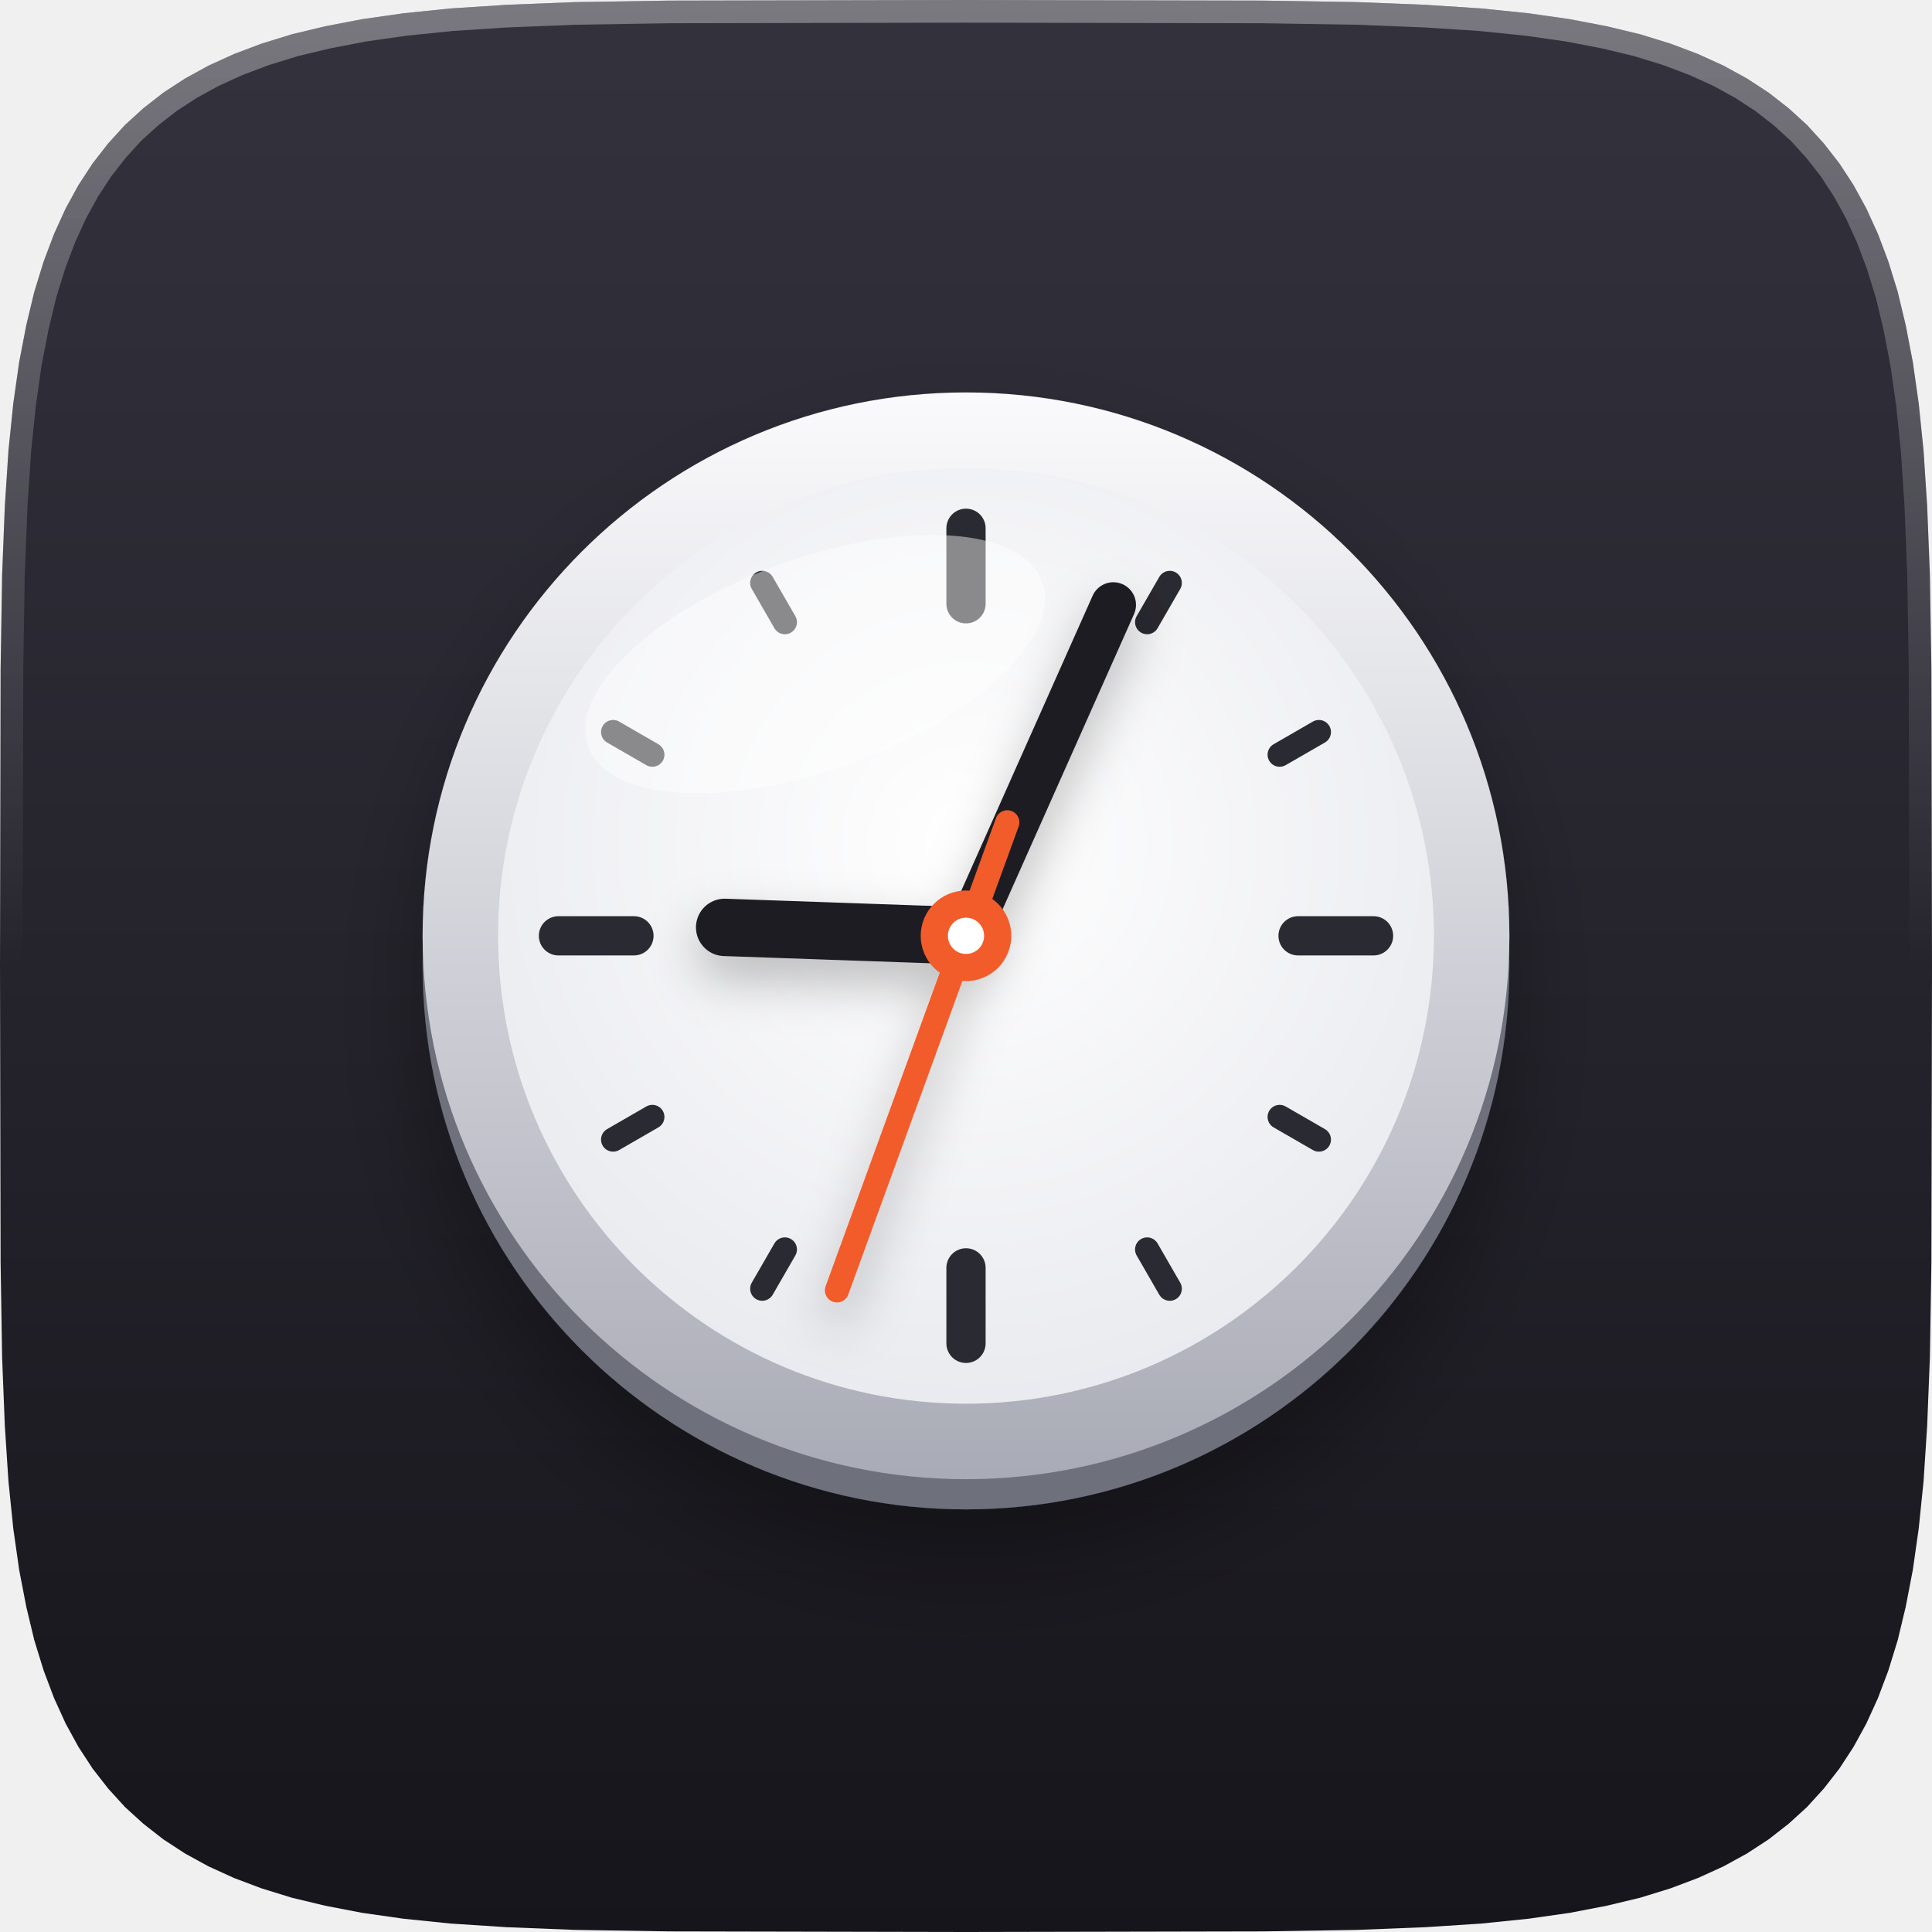
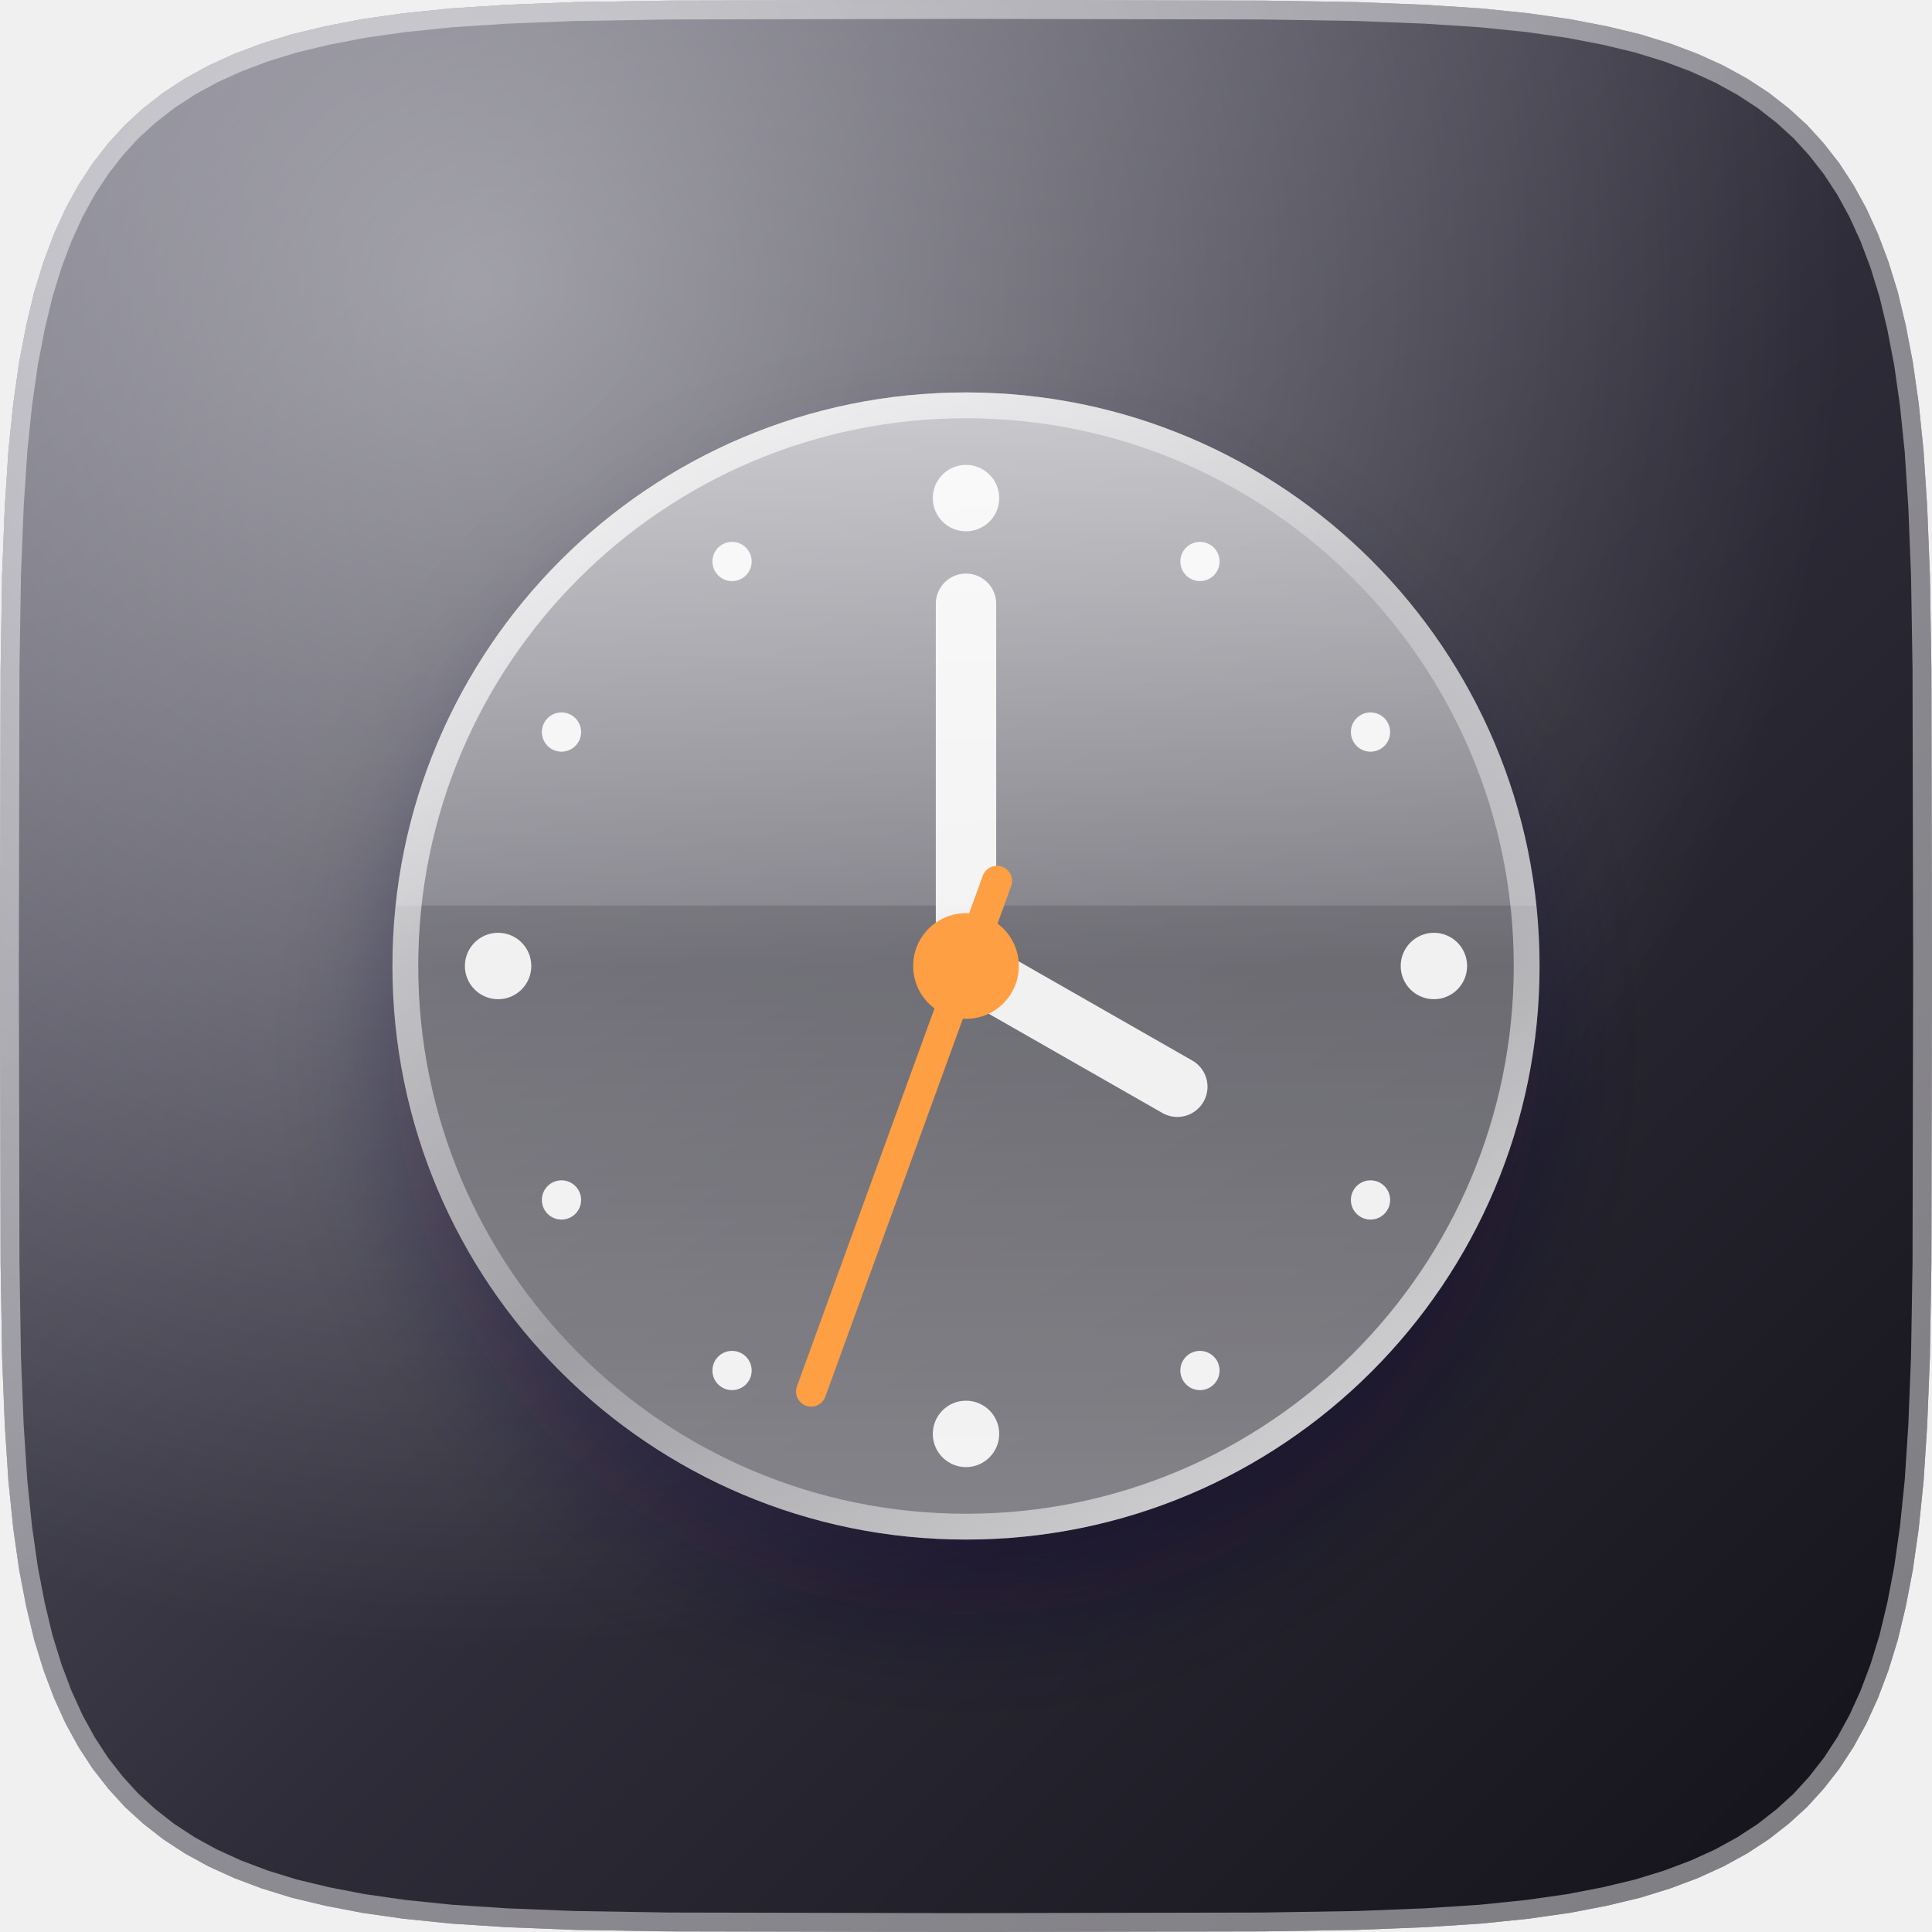
<svg xmlns="http://www.w3.org/2000/svg" viewBox="0 0 128 128" width="128" height="128">
  <defs>
-     <filter id="sh" x="-40%" y="-40%" width="180%" height="190%">
-       <feGaussianBlur in="SourceAlpha" stdDeviation="3.2" />
-       <feOffset dy="3.5" />
-       <feComponentTransfer>
-         <feFuncA type="linear" slope="0.32" />
-       </feComponentTransfer>
-       <feMerge>
-         <feMergeNode />
-         <feMergeNode in="SourceGraphic" />
-       </feMerge>
-     </filter>
-     <filter id="sh2" x="-40%" y="-40%" width="180%" height="190%">
-       <feGaussianBlur in="SourceAlpha" stdDeviation="1.6" />
-       <feOffset dy="1.5" />
-       <feComponentTransfer>
-         <feFuncA type="linear" slope="0.25" />
-       </feComponentTransfer>
-       <feMerge>
-         <feMergeNode />
-         <feMergeNode in="SourceGraphic" />
-       </feMerge>
-     </filter>
-     <linearGradient id="kBezel" x1="0" y1="0" x2="0" y2="1">
-       <stop offset="0" stop-color="#FAFAFC" />
-       <stop offset="1" stop-color="#A9ABB6" />
-     </linearGradient>
-     <radialGradient id="kFace" cx="0.5" cy="0.4" r="0.65">
-       <stop offset="0" stop-color="#FFFFFF" />
-       <stop offset="1" stop-color="#E8E9EE" />
-     </radialGradient>
-     <linearGradient id="bgG" x1="0" y1="0" x2="0" y2="1">
-       <stop offset="0" stop-color="#34323D" />
-       <stop offset="1" stop-color="#16151B" />
-     </linearGradient>
-     <linearGradient id="bgHi" x1="0" y1="0" x2="0" y2="1">
-       <stop offset="0" stop-color="#FFFFFF" stop-opacity="0.35" />
-       <stop offset="0.5" stop-color="#FFFFFF" stop-opacity="0" />
-     </linearGradient>
-     <clipPath id="shape">
+     <clipPath id="sq">
      <path d="M128.00 64.00 L127.96 83.67 L127.86 89.93 L127.68 94.47 L127.44 98.15 L127.12 101.27 L126.73 104.01 L126.26 106.45 L125.73 108.66 L125.11 110.67 L124.42 112.50 L123.65 114.19 L122.80 115.74 L121.86 117.18 L120.83 118.50 L119.72 119.72 L118.50 120.83 L117.18 121.86 L115.74 122.80 L114.19 123.65 L112.50 124.42 L110.67 125.11 L108.66 125.73 L106.45 126.26 L104.01 126.73 L101.27 127.12 L98.15 127.44 L94.47 127.68 L89.93 127.86 L83.67 127.96 L64.00 128.00 L44.33 127.96 L38.07 127.86 L33.53 127.68 L29.85 127.44 L26.73 127.12 L23.99 126.73 L21.55 126.26 L19.34 125.73 L17.33 125.11 L15.50 124.42 L13.81 123.65 L12.26 122.80 L10.82 121.86 L9.50 120.83 L8.28 119.72 L7.17 118.50 L6.14 117.18 L5.20 115.74 L4.35 114.19 L3.58 112.50 L2.89 110.67 L2.27 108.66 L1.74 106.45 L1.27 104.01 L0.88 101.27 L0.56 98.15 L0.32 94.47 L0.14 89.93 L0.04 83.67 L0.00 64.00 L0.04 44.33 L0.14 38.07 L0.32 33.53 L0.56 29.85 L0.88 26.73 L1.27 23.99 L1.74 21.55 L2.27 19.34 L2.89 17.33 L3.58 15.50 L4.35 13.81 L5.20 12.26 L6.14 10.82 L7.17 9.50 L8.28 8.28 L9.50 7.17 L10.82 6.14 L12.26 5.20 L13.81 4.35 L15.50 3.58 L17.33 2.89 L19.34 2.27 L21.55 1.74 L23.99 1.27 L26.73 0.88 L29.85 0.56 L33.53 0.32 L38.07 0.14 L44.33 0.04 L64.00 0.00 L83.67 0.04 L89.93 0.14 L94.47 0.32 L98.15 0.56 L101.27 0.88 L104.01 1.27 L106.45 1.74 L108.66 2.27 L110.67 2.89 L112.50 3.58 L114.19 4.35 L115.74 5.20 L117.18 6.14 L118.50 7.17 L119.72 8.28 L120.83 9.50 L121.86 10.82 L122.80 12.26 L123.65 13.81 L124.42 15.50 L125.11 17.33 L125.73 19.34 L126.26 21.55 L126.73 23.99 L127.12 26.73 L127.44 29.85 L127.68 33.53 L127.86 38.07 L127.96 44.33Z" />
    </clipPath>
+     <linearGradient id="bg" x1="0" y1="0" x2="1" y2="1">
+       <stop offset="0" stop-color="#6B6A7A" />
+       <stop offset="0.55" stop-color="#2E2C38" />
+       <stop offset="1" stop-color="#121118" />
+     </linearGradient>
+     <radialGradient id="glow" cx="0.25" cy="0.15" r="0.7">
+       <stop offset="0" stop-color="#FFFFFF" stop-opacity="0.45" />
+       <stop offset="1" stop-color="#FFFFFF" stop-opacity="0" />
+     </radialGradient>
+     <linearGradient id="body" gradientUnits="userSpaceOnUse" x1="0" y1="20" x2="0" y2="108">
+       <stop offset="0" stop-color="#FFFFFF" stop-opacity="0.78" />
+       <stop offset="0.5" stop-color="#FFFFFF" stop-opacity="0.38" />
+       <stop offset="1" stop-color="#FFFFFF" stop-opacity="0.55" />
+     </linearGradient>
+     <linearGradient id="rim" gradientUnits="userSpaceOnUse" x1="20" y1="18" x2="108" y2="110">
+       <stop offset="0" stop-color="#FFFFFF" stop-opacity="1" />
+       <stop offset="0.5" stop-color="#FFFFFF" stop-opacity="0.25" />
+       <stop offset="1" stop-color="#FFFFFF" stop-opacity="0.85" />
+     </linearGradient>
+     <filter id="blur2" x="-30%" y="-30%" width="160%" height="160%">
+       <feGaussianBlur stdDeviation="2" />
+     </filter>
+     <filter id="shadow" x="-30%" y="-30%" width="160%" height="170%">
+       <feGaussianBlur stdDeviation="4" />
+     </filter>
+     <mask id="gm" maskUnits="userSpaceOnUse" x="0" y="0" width="128" height="128">
+       <g fill="#FFF" stroke="#FFF">
+         <circle cx="64" cy="64" r="38" stroke="none" />
+       </g>
+     </mask>
+     <mask id="rm" maskUnits="userSpaceOnUse" x="0" y="0" width="128" height="128">
+       <g fill="#FFF" stroke="#FFF" stroke-width="3.2">
+         <circle cx="64" cy="64" r="38" stroke="none" />
+       </g>
+       <g fill="#000" stroke="#000" transform="translate(64 64) scale(0.955) translate(-64 -64)">
+         <circle cx="64" cy="64" r="38" stroke="none" />
+       </g>
+     </mask>
  </defs>
-   <g clip-path="url(#shape)">
-     <rect width="128" height="128" fill="url(#bgG)" />
-     <path d="M128.00 64.00 L127.96 83.67 L127.86 89.93 L127.68 94.47 L127.44 98.15 L127.12 101.27 L126.73 104.01 L126.26 106.45 L125.73 108.66 L125.11 110.67 L124.42 112.50 L123.65 114.19 L122.80 115.74 L121.86 117.18 L120.83 118.50 L119.72 119.72 L118.50 120.83 L117.18 121.86 L115.74 122.80 L114.19 123.65 L112.50 124.42 L110.67 125.11 L108.66 125.73 L106.45 126.26 L104.01 126.73 L101.27 127.12 L98.15 127.44 L94.47 127.68 L89.93 127.86 L83.67 127.96 L64.00 128.00 L44.33 127.96 L38.07 127.86 L33.53 127.68 L29.85 127.44 L26.73 127.12 L23.99 126.73 L21.55 126.26 L19.34 125.73 L17.33 125.11 L15.50 124.42 L13.81 123.65 L12.26 122.80 L10.82 121.86 L9.50 120.83 L8.28 119.72 L7.17 118.50 L6.14 117.18 L5.20 115.74 L4.35 114.19 L3.58 112.50 L2.89 110.67 L2.27 108.66 L1.74 106.45 L1.27 104.01 L0.88 101.27 L0.56 98.15 L0.32 94.47 L0.14 89.93 L0.04 83.67 L0.00 64.00 L0.04 44.33 L0.14 38.07 L0.32 33.53 L0.56 29.85 L0.88 26.73 L1.27 23.99 L1.74 21.55 L2.27 19.34 L2.89 17.33 L3.58 15.50 L4.35 13.81 L5.20 12.26 L6.14 10.82 L7.17 9.50 L8.28 8.28 L9.50 7.17 L10.82 6.14 L12.26 5.20 L13.81 4.35 L15.50 3.58 L17.33 2.89 L19.34 2.27 L21.55 1.74 L23.99 1.27 L26.73 0.88 L29.85 0.56 L33.53 0.32 L38.07 0.14 L44.33 0.04 L64.00 0.00 L83.67 0.04 L89.93 0.14 L94.47 0.32 L98.15 0.56 L101.27 0.88 L104.01 1.27 L106.45 1.74 L108.66 2.27 L110.67 2.89 L112.50 3.58 L114.19 4.35 L115.74 5.20 L117.18 6.14 L118.50 7.17 L119.72 8.28 L120.83 9.50 L121.86 10.82 L122.80 12.26 L123.65 13.81 L124.42 15.50 L125.11 17.33 L125.73 19.34 L126.26 21.55 L126.73 23.99 L127.12 26.73 L127.44 29.85 L127.68 33.53 L127.86 38.07 L127.96 44.33Z" fill="none" stroke="url(#bgHi)" stroke-width="3" />
-     <g filter="url(#sh)">
-       <circle cx="64" cy="64" r="36" fill="#6E707C" />
-       <circle cx="64" cy="62" r="36" fill="url(#kBezel)" />
-       <circle cx="64" cy="62" r="31" fill="url(#kFace)" />
-       <line x1="64.00" y1="35.00" x2="64.00" y2="40.00" stroke="#2A2930" stroke-width="2.6" stroke-linecap="round" />
-       <line x1="77.50" y1="38.62" x2="76.00" y2="41.22" stroke="#2A2930" stroke-width="1.6" stroke-linecap="round" />
-       <line x1="87.38" y1="48.50" x2="84.78" y2="50.00" stroke="#2A2930" stroke-width="1.6" stroke-linecap="round" />
-       <line x1="91.00" y1="62.00" x2="86.00" y2="62.00" stroke="#2A2930" stroke-width="2.6" stroke-linecap="round" />
-       <line x1="87.38" y1="75.50" x2="84.78" y2="74.00" stroke="#2A2930" stroke-width="1.6" stroke-linecap="round" />
-       <line x1="77.50" y1="85.38" x2="76.00" y2="82.78" stroke="#2A2930" stroke-width="1.6" stroke-linecap="round" />
-       <line x1="64.00" y1="89.00" x2="64.00" y2="84.00" stroke="#2A2930" stroke-width="2.6" stroke-linecap="round" />
-       <line x1="50.50" y1="85.38" x2="52.00" y2="82.78" stroke="#2A2930" stroke-width="1.6" stroke-linecap="round" />
-       <line x1="40.62" y1="75.50" x2="43.22" y2="74.00" stroke="#2A2930" stroke-width="1.6" stroke-linecap="round" />
-       <line x1="37.00" y1="62.00" x2="42.00" y2="62.00" stroke="#2A2930" stroke-width="2.6" stroke-linecap="round" />
-       <line x1="40.62" y1="48.50" x2="43.22" y2="50.00" stroke="#2A2930" stroke-width="1.6" stroke-linecap="round" />
-       <line x1="50.50" y1="38.62" x2="52.00" y2="41.22" stroke="#2A2930" stroke-width="1.6" stroke-linecap="round" />
-       <g filter="url(#sh2)">
-         <path d="M64 62L64 46" stroke="#1E1D23" stroke-width="3.8" stroke-linecap="round" transform="rotate(-88 64 62)" />
-         <path d="M64 62L64 38" stroke="#1E1D23" stroke-width="3" stroke-linecap="round" transform="rotate(24 64 62)" />
-         <path d="M64 70L64 37" stroke="#F25C2A" stroke-width="1.6" stroke-linecap="round" transform="rotate(200 64 62)" />
+   <g clip-path="url(#sq)">
+     <rect width="128" height="128" fill="url(#bg)" />
+     <rect width="128" height="128" fill="url(#glow)" />
+     <g transform="translate(0 5)" opacity="0.35" filter="url(#shadow)">
+       <g fill="#0A0630" stroke="#0A0630">
+         <circle cx="64" cy="64" r="38" stroke="none" />
      </g>
-       <circle cx="64" cy="62" r="3" fill="#F25C2A" />
-       <circle cx="64" cy="62" r="1.2" fill="#FFFFFF" />
-       <ellipse cx="54" cy="44" rx="16" ry="7" fill="#FFFFFF" opacity="0.45" transform="rotate(-20 54 44)" />
    </g>
+     <g mask="url(#gm)">
+       <g transform="translate(64 64) scale(1.25) rotate(14) translate(-64 -64)">
+         <rect width="128" height="128" fill="url(#bg)" />
+       </g>
+       <rect width="128" height="128" fill="url(#body)" />
+       <rect x="0" y="60" width="128" height="68" fill="#121118" opacity="0.16" />
+     </g>
+     <rect width="128" height="128" fill="url(#rim)" mask="url(#rm)" />
+     <g stroke="#FFFFFF" stroke-opacity="0.9" stroke-linecap="round" stroke-linejoin="round">
+       <path d="M64 64V40" stroke-width="4" />
+       <path d="M64 64l14 8" stroke-width="4" />
+     </g>
+     <path d="M64 70V34" stroke="#FF9F43" stroke-width="2" stroke-linecap="round" transform="rotate(200 64 64)" />
+     <circle cx="64" cy="64" r="3.5" fill="#FF9F43" />
+     <circle cx="64.0" cy="33.0" r="2.2" fill="#FFF" fill-opacity="0.9" />
+     <circle cx="79.5" cy="37.2" r="1.3" fill="#FFF" fill-opacity="0.9" />
+     <circle cx="90.8" cy="48.5" r="1.3" fill="#FFF" fill-opacity="0.9" />
+     <circle cx="95.0" cy="64.0" r="2.2" fill="#FFF" fill-opacity="0.9" />
+     <circle cx="90.8" cy="79.5" r="1.3" fill="#FFF" fill-opacity="0.9" />
+     <circle cx="79.5" cy="90.8" r="1.3" fill="#FFF" fill-opacity="0.9" />
+     <circle cx="64.0" cy="95.0" r="2.2" fill="#FFF" fill-opacity="0.9" />
+     <circle cx="48.5" cy="90.8" r="1.3" fill="#FFF" fill-opacity="0.9" />
+     <circle cx="37.2" cy="79.5" r="1.3" fill="#FFF" fill-opacity="0.9" />
+     <circle cx="33.0" cy="64.0" r="2.2" fill="#FFF" fill-opacity="0.9" />
+     <circle cx="37.2" cy="48.5" r="1.3" fill="#FFF" fill-opacity="0.9" />
+     <circle cx="48.5" cy="37.2" r="1.3" fill="#FFF" fill-opacity="0.9" />
+     <path d="M128.00 64.00 L127.96 83.67 L127.86 89.93 L127.68 94.47 L127.44 98.15 L127.12 101.27 L126.73 104.01 L126.26 106.45 L125.73 108.66 L125.11 110.67 L124.42 112.50 L123.65 114.19 L122.80 115.74 L121.86 117.18 L120.83 118.50 L119.72 119.72 L118.50 120.83 L117.18 121.86 L115.74 122.80 L114.19 123.65 L112.50 124.42 L110.67 125.11 L108.66 125.73 L106.45 126.26 L104.01 126.73 L101.27 127.12 L98.15 127.44 L94.47 127.68 L89.93 127.86 L83.67 127.96 L64.00 128.00 L44.33 127.96 L38.07 127.86 L33.53 127.68 L29.85 127.44 L26.73 127.12 L23.99 126.73 L21.55 126.26 L19.34 125.73 L17.33 125.11 L15.50 124.42 L13.81 123.65 L12.26 122.80 L10.82 121.86 L9.50 120.83 L8.28 119.72 L7.17 118.50 L6.14 117.18 L5.20 115.74 L4.35 114.19 L3.58 112.50 L2.89 110.67 L2.27 108.66 L1.74 106.45 L1.27 104.01 L0.88 101.27 L0.56 98.15 L0.32 94.47 L0.14 89.93 L0.04 83.67 L0.00 64.00 L0.04 44.33 L0.14 38.07 L0.32 33.53 L0.56 29.85 L0.88 26.73 L1.27 23.99 L1.74 21.55 L2.27 19.34 L2.89 17.33 L3.58 15.50 L4.35 13.81 L5.20 12.26 L6.14 10.82 L7.17 9.50 L8.28 8.28 L9.50 7.17 L10.82 6.14 L12.26 5.20 L13.81 4.35 L15.50 3.58 L17.33 2.89 L19.34 2.27 L21.55 1.74 L23.99 1.27 L26.73 0.88 L29.85 0.56 L33.53 0.32 L38.07 0.14 L44.33 0.04 L64.00 0.00 L83.67 0.04 L89.93 0.14 L94.47 0.32 L98.15 0.56 L101.27 0.88 L104.01 1.27 L106.45 1.74 L108.66 2.27 L110.67 2.89 L112.50 3.58 L114.19 4.35 L115.74 5.20 L117.18 6.14 L118.50 7.17 L119.72 8.28 L120.83 9.50 L121.86 10.82 L122.80 12.26 L123.65 13.81 L124.42 15.50 L125.11 17.33 L125.73 19.34 L126.26 21.55 L126.73 23.99 L127.12 26.73 L127.44 29.85 L127.68 33.53 L127.86 38.07 L127.96 44.33Z" fill="none" stroke="#FFFFFF" stroke-opacity="0.45" stroke-width="2.5" />
  </g>
</svg>
